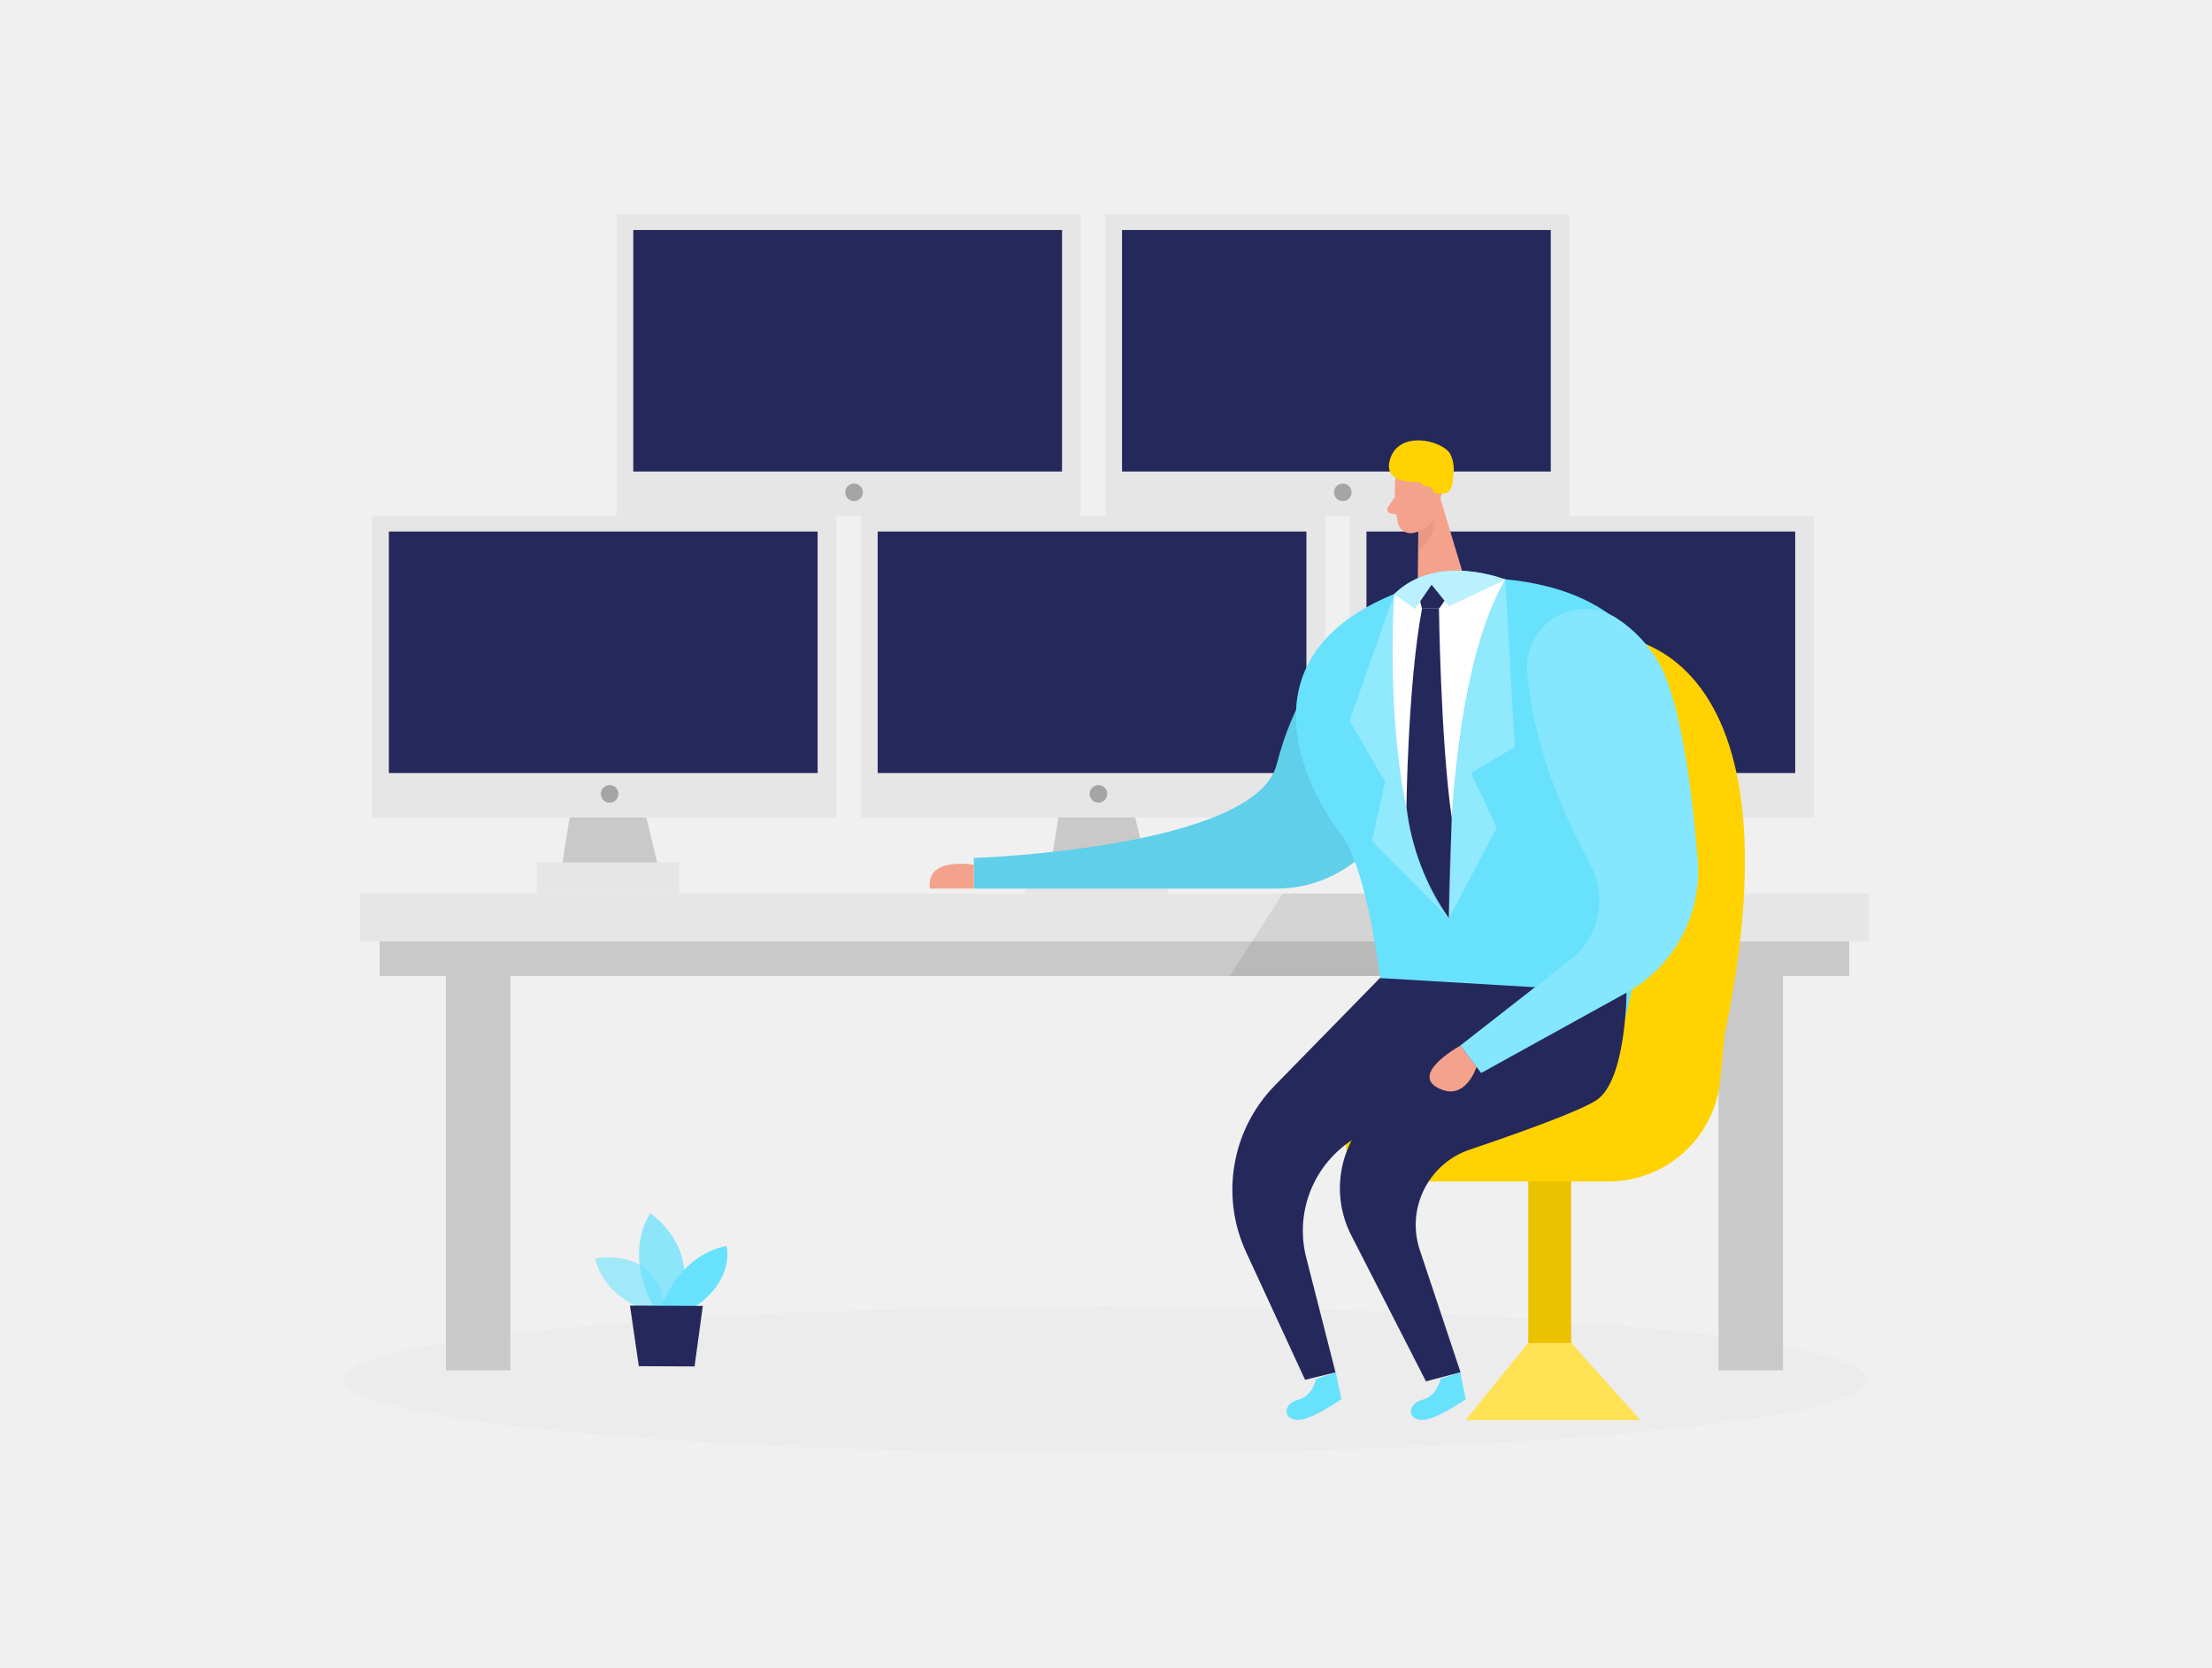
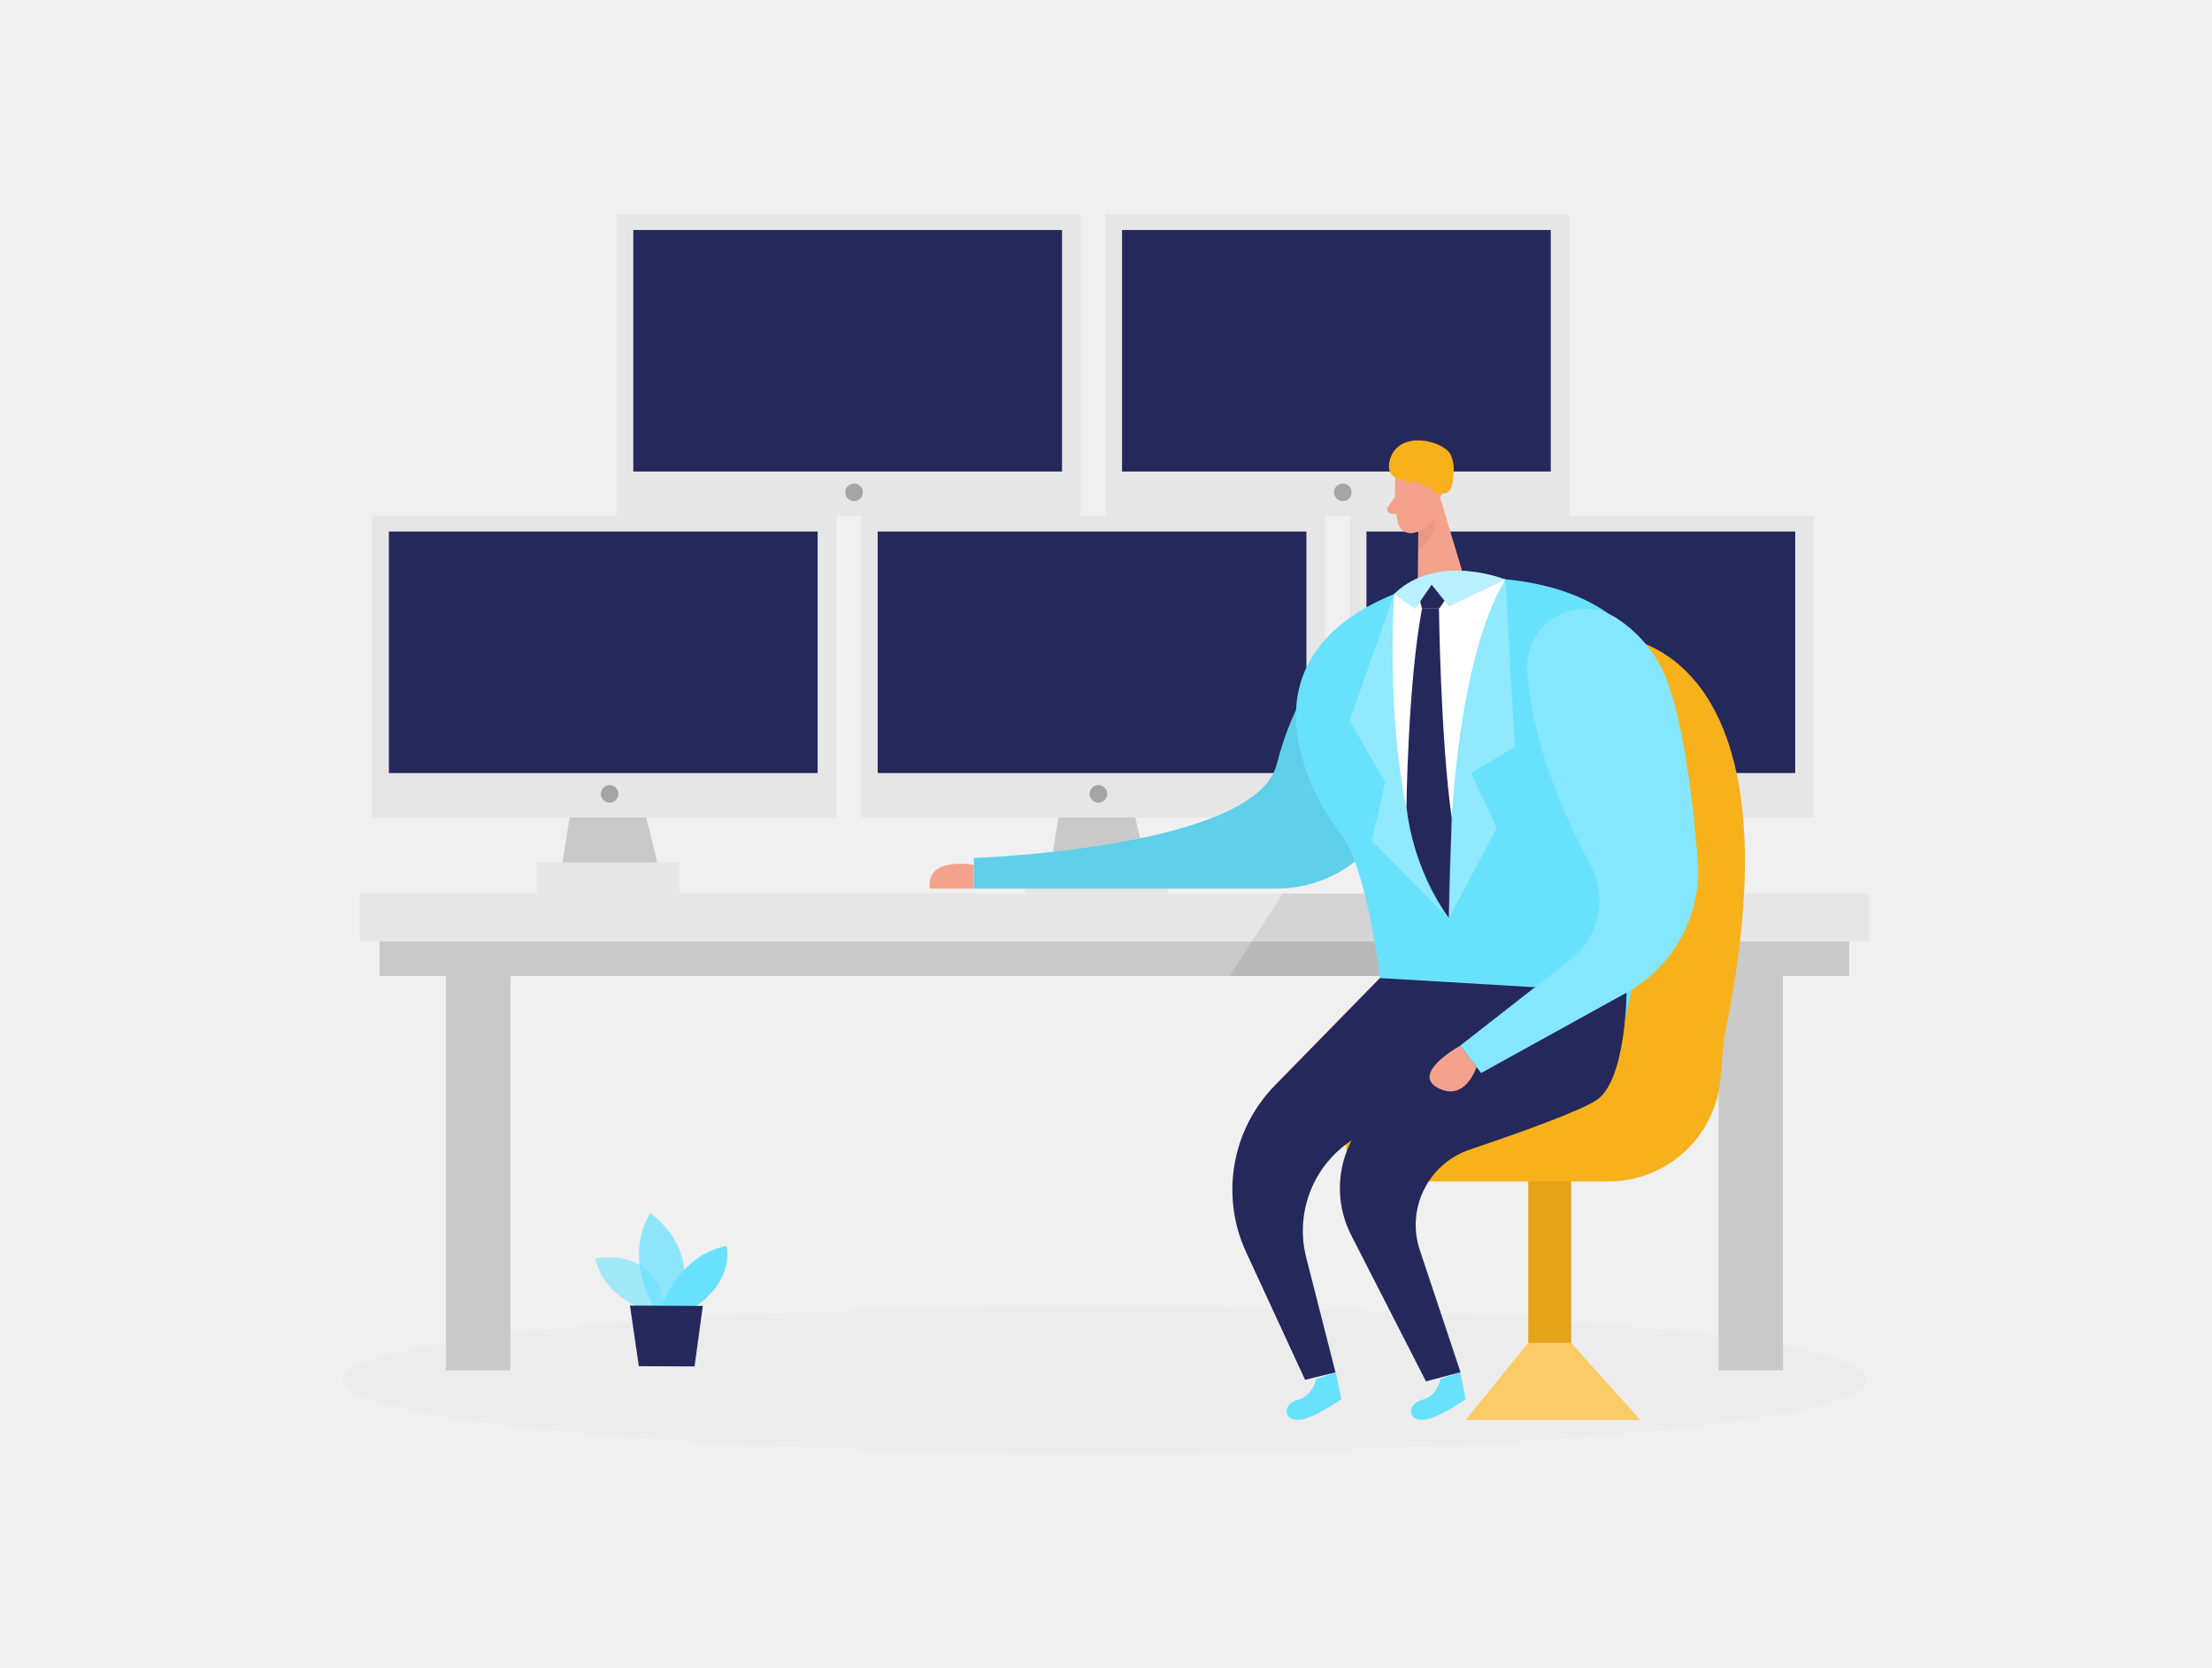
<svg xmlns="http://www.w3.org/2000/svg" id="Layer_1" data-name="Layer 1" viewBox="0 0 400 300" width="406" height="306" class="illustration">
  <ellipse cx="199.89" cy="248.75" rx="137.87" ry="13.24" fill="#e6e6e6" opacity="0.45" />
  <rect x="310.77" y="175.73" width="11.65" height="71.31" fill="#c9c9c9" />
  <rect x="80.63" y="175.73" width="11.65" height="71.31" fill="#c9c9c9" />
  <rect x="68.65" y="169.44" width="265.75" height="6.3" fill="#c9c9c9" />
  <rect x="65.07" y="160.82" width="272.91" height="8.62" fill="#e6e6e6" />
  <polygon points="280.76 140.79 278.01 158.27 296.36 158.27 292.14 140.79 280.76 140.79" fill="#c9c9c9" />
  <rect x="273.82" y="155.2" width="25.8" height="5.62" fill="#e6e6e6" />
  <rect x="244.09" y="92.54" width="83.92" height="54.53" fill="#e6e6e6" />
  <rect x="247.1" y="95.37" width="77.53" height="43.67" fill="#24285b" />
  <circle cx="287.02" cy="142.8" r="1.59" fill="#a5a5a5" />
  <polygon points="192.38 140.79 189.62 158.27 207.97 158.27 203.75 140.79 192.38 140.79" fill="#c9c9c9" />
  <rect x="185.44" y="155.2" width="25.8" height="5.62" fill="#e6e6e6" />
  <rect x="155.7" y="92.54" width="83.92" height="54.53" fill="#e6e6e6" />
  <rect x="158.71" y="95.37" width="77.53" height="43.67" fill="#24285b" />
  <circle cx="198.63" cy="142.8" r="1.59" fill="#a5a5a5" />
  <polygon points="103.99 140.79 101.24 158.27 119.58 158.27 115.37 140.79 103.99 140.79" fill="#c9c9c9" />
  <rect x="97.05" y="155.2" width="25.8" height="5.62" fill="#e6e6e6" />
  <rect x="67.31" y="92.54" width="83.92" height="54.53" fill="#e6e6e6" />
  <rect x="70.32" y="95.37" width="77.53" height="43.67" fill="#24285b" />
  <circle cx="110.24" cy="142.8" r="1.59" fill="#a5a5a5" />
  <rect x="199.89" y="38.02" width="83.92" height="54.53" fill="#e6e6e6" />
  <rect x="202.9" y="40.85" width="77.53" height="43.67" fill="#24285b" />
  <circle cx="242.82" cy="88.28" r="1.59" fill="#a5a5a5" />
  <rect x="111.51" y="38.02" width="83.92" height="54.53" fill="#e6e6e6" />
  <rect x="114.52" y="40.85" width="77.53" height="43.67" fill="#24285b" />
  <circle cx="154.44" cy="88.28" r="1.59" fill="#a5a5a5" />
  <path d="M249.93,113.83s-13.1.46-19.07,23.67c-3.91,15.19-54.76,16.9-54.76,16.9v5.53h54.6a22.76,22.76,0,0,0,18.63-9.4,19.91,19.91,0,0,0,1.85-3.17C254.79,139.51,262.38,118.07,249.93,113.83Z" fill="#68e1fd" />
  <path d="M249.93,113.83s-13.1.46-19.07,23.67c-3.91,15.19-54.76,16.9-54.76,16.9v5.53h54.6a22.76,22.76,0,0,0,18.63-9.4,19.91,19.91,0,0,0,1.85-3.17C254.79,139.51,262.38,118.07,249.93,113.83Z" opacity="0.08" />
  <path d="M238,248.58s-.59,3.11-3.22,3.76-2.91,3.36-.41,3.66,8.19-3.75,8.19-3.75l-1-4.85Z" fill="#68e1fd" />
  <path d="M260.49,248.58s-.6,3.11-3.22,3.76-2.92,3.36-.42,3.66,8.2-3.75,8.2-3.75l-1-4.85Z" fill="#68e1fd" />
-   <rect x="276.36" y="207.01" width="7.75" height="41.73" fill="#ffd200" />
+   <rect x="276.36" y="207.01" width="7.75" height="41.73" fill="#F7B11B" />
  <rect x="276.36" y="207.01" width="7.75" height="41.73" opacity="0.08" />
  <polygon points="294.13 163.36 294.06 169.44 293.99 175.74 222.36 175.74 226.42 169.44 231.98 160.82 258.73 160.82 294.13 163.36" opacity="0.08" />
-   <path d="M262.91,183.71s-8.55-56.82,11.42-66.6,52.16-.73,37.49,69.53l-.73,7.81a20.32,20.32,0,0,1-20.24,18.44H250.33c-7.44,0-9.71-10.18-2.94-13.25a35.7,35.7,0,0,1,7.25-2.34,10,10,0,0,0,7.81-8.79Z" fill="#ffd200" />
+   <path d="M262.91,183.71s-8.55-56.82,11.42-66.6,52.16-.73,37.49,69.53l-.73,7.81a20.32,20.32,0,0,1-20.24,18.44H250.33c-7.44,0-9.71-10.18-2.94-13.25a35.7,35.7,0,0,1,7.25-2.34,10,10,0,0,0,7.81-8.79Z" fill="#F7B11B" />
  <path d="M252.3,86.15a29.18,29.18,0,0,0,.51,7.79,2.36,2.36,0,0,0,2.91,1.65,5.23,5.23,0,0,0,4-4l1.33-4.13A4.2,4.2,0,0,0,259.13,83C256.45,81.14,252.36,83.28,252.3,86.15Z" fill="#f4a28c" />
  <polygon points="260.25 88.66 264.68 103.41 256.37 105.27 256.49 93.79 260.25 88.66" fill="#f4a28c" />
  <path d="M252.24,89.11,251,90.94a.76.76,0,0,0,.49,1.18l1.81.31Z" fill="#f4a28c" />
  <path d="M256.5,95.32a7.23,7.23,0,0,0,2.93-2.07s.41,3-3,5.44Z" fill="#ce8172" opacity="0.31" />
-   <path d="M259,88.2l.41.17a4.36,4.36,0,0,0,1.3.14,2.24,2.24,0,0,0,.89-.13c1.11-.51,1.13-2.32,1.21-3.37a6.17,6.17,0,0,0-.58-3.71c-1.49-2.43-9.29-4.34-10.89,1.06-1,3.46,2.28,4.07,4.79,4.06.85,0,1.42.78,2.06,1.26A6.2,6.2,0,0,0,259,88.2Z" fill="#ffd200" />
+   <path d="M259,88.2l.41.17a4.36,4.36,0,0,0,1.3.14,2.24,2.24,0,0,0,.89-.13c1.11-.51,1.13-2.32,1.21-3.37a6.17,6.17,0,0,0-.58-3.71c-1.49-2.43-9.29-4.34-10.89,1.06-1,3.46,2.28,4.07,4.79,4.06.85,0,1.42.78,2.06,1.26A6.2,6.2,0,0,0,259,88.2Z" fill="#F7B11B" />
  <path d="M256.92,88.87s0-1.81,1.36-1.69,1.37,2.73-.47,3Z" fill="#f4a28c" />
  <path d="M254.81,105.64,262,104s45-5.54,39.21,36.86c-5.42,39.79-9.38,50.18-9.38,50.18l-40.53,1.36s-2.26-33.73-8.78-42.2S223.14,116.78,254.81,105.64Z" fill="#68e1fd" />
  <path d="M252.13,106.66s-3,40.62,9.82,58.64c0,0-.72-42.78,10.27-61.25C272.22,104.05,262,101.22,252.13,106.66Z" fill="#fff" />
  <path d="M249.53,176.11l-19,19.42a26.94,26.94,0,0,0-5.19,30.14L236,248.75l5.5-1.35-5.29-20.74a19.56,19.56,0,0,1,9-21.7L267,192.15Z" fill="#24285b" />
  <path d="M249.53,176.11l44.6,2.64s-.07,15.81-5.38,19.39c-2.94,2-13.87,5.91-23,9a14.37,14.37,0,0,0-9,18.16l7.36,22.08-6.25,1.65L244.34,222.6A18.7,18.7,0,0,1,249,199.76l13.45-11.25Z" fill="#24285b" />
  <path d="M276.16,120.6a10.5,10.5,0,0,1,16.33-9.46,23.66,23.66,0,0,1,7.71,8.38C304,126.64,306,142.44,307,154.7a25.15,25.15,0,0,1-12.88,24.05l-26.28,14.52-3.79-4.94L284,172.75a13.52,13.52,0,0,0,3.58-17.14C283,147.12,277.13,134.07,276.16,120.6Z" fill="#68e1fd" />
  <path d="M276.16,120.6a10.5,10.5,0,0,1,16.33-9.46,23.66,23.66,0,0,1,7.71,8.38C304,126.64,306,142.44,307,154.7a25.15,25.15,0,0,1-12.88,24.05l-26.28,14.52-3.79-4.94L284,172.75a13.52,13.52,0,0,0,3.58-17.14C283,147.12,277.13,134.07,276.16,120.6Z" fill="#fff" opacity="0.19" />
  <path d="M264.06,188.33s-9.06,5-4.05,7.64,7-3.82,7-3.82Z" fill="#f4a28c" />
  <path d="M252.13,106.66l-8.08,22.88,6.42,11.08-2.38,10.68,13.86,14S250.47,155,252.13,106.66Z" fill="#fff" opacity="0.27" />
  <path d="M256.47,105.08c0-1.17.81-1,1.93-1.28s2.28-1.56,3.25-.49c1.88,2.09-1.44,6-1.44,6h-3.07A17.29,17.29,0,0,1,256.47,105.08Z" fill="#24285b" />
  <path d="M257.14,109.33h3.07s.29,23.78,2.31,37.84L262,165.3a44.25,44.25,0,0,1-7.67-20.15S254.59,122.88,257.14,109.33Z" fill="#24285b" />
  <path d="M252.13,106.66l3.75,2.67,3-4.36,3.14,3.89,10.19-4.81S259.89,99.06,252.13,106.66Z" fill="#68e1fd" />
  <path d="M252.13,106.66l3.75,2.67,3-4.36,3.14,3.89,10.19-4.81S259.89,99.06,252.13,106.66Z" fill="#fff" opacity="0.55" />
  <path d="M272.22,104.05l1.7,30.26L266,139.05l4.69,9.85L262,165.3S261.42,122.28,272.22,104.05Z" fill="#fff" opacity="0.27" />
  <path d="M176.1,155.63s-8.75-1.58-7.94,4.3h7.94Z" fill="#f4a28c" />
-   <polygon points="276.36 242.09 284.11 242.09 296.6 256.02 265.05 256.02 276.36 242.09" fill="#ffd200" />
+   <polygon points="276.36 242.09 284.11 242.09 296.6 256.02 265.05 256.02 276.36 242.09" fill="#F7B11B" />
  <polygon points="276.36 242.09 284.11 242.09 296.6 256.02 265.05 256.02 276.36 242.09" fill="#fff" opacity="0.33" />
  <path d="M117.25,236.32s-7.9-2.16-9.61-9.51c0,0,12.23-2.48,12.58,10.16Z" fill="#68e1fd" opacity="0.58" />
  <path d="M118.22,235.53s-5.52-8.72-.66-16.88c0,0,9.31,5.91,5.17,16.9Z" fill="#68e1fd" opacity="0.73" />
  <path d="M119.64,235.54s2.92-9.22,11.73-11c0,0,1.66,6-5.7,11Z" fill="#68e1fd" />
  <polygon points="113.92 235.33 115.52 246.29 125.6 246.33 127.09 235.39 113.92 235.33" fill="#24285b" />
</svg>
